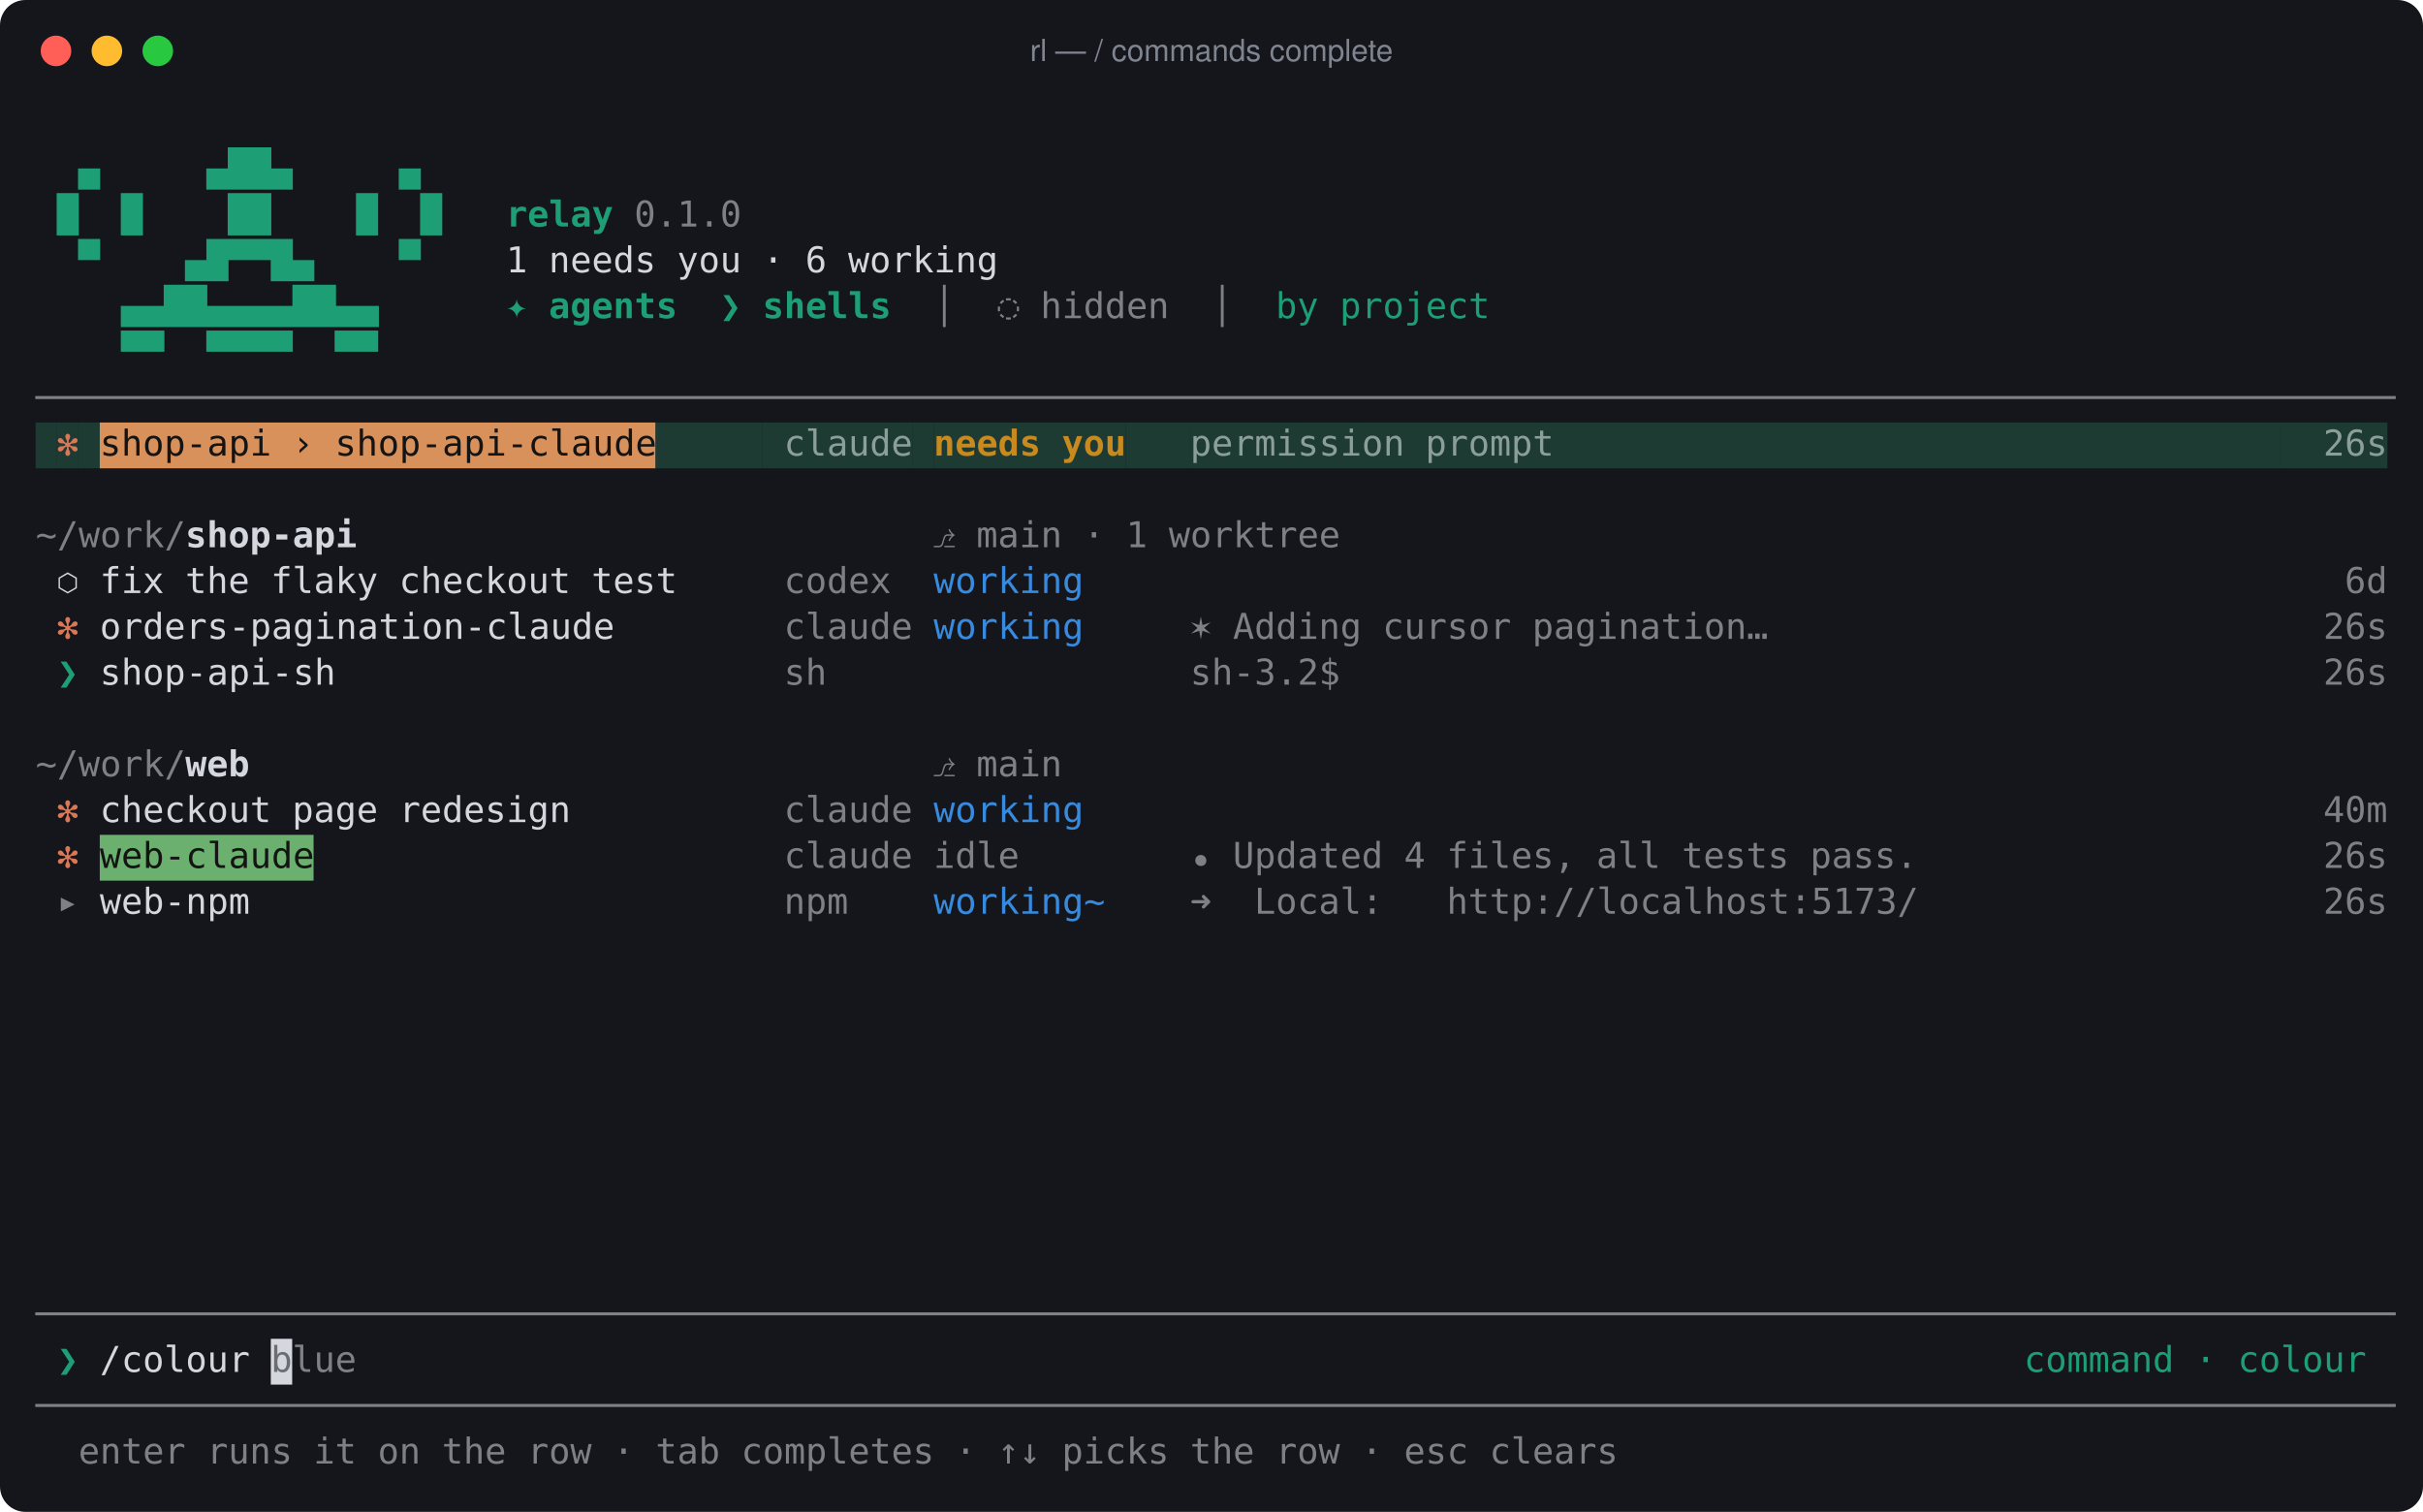
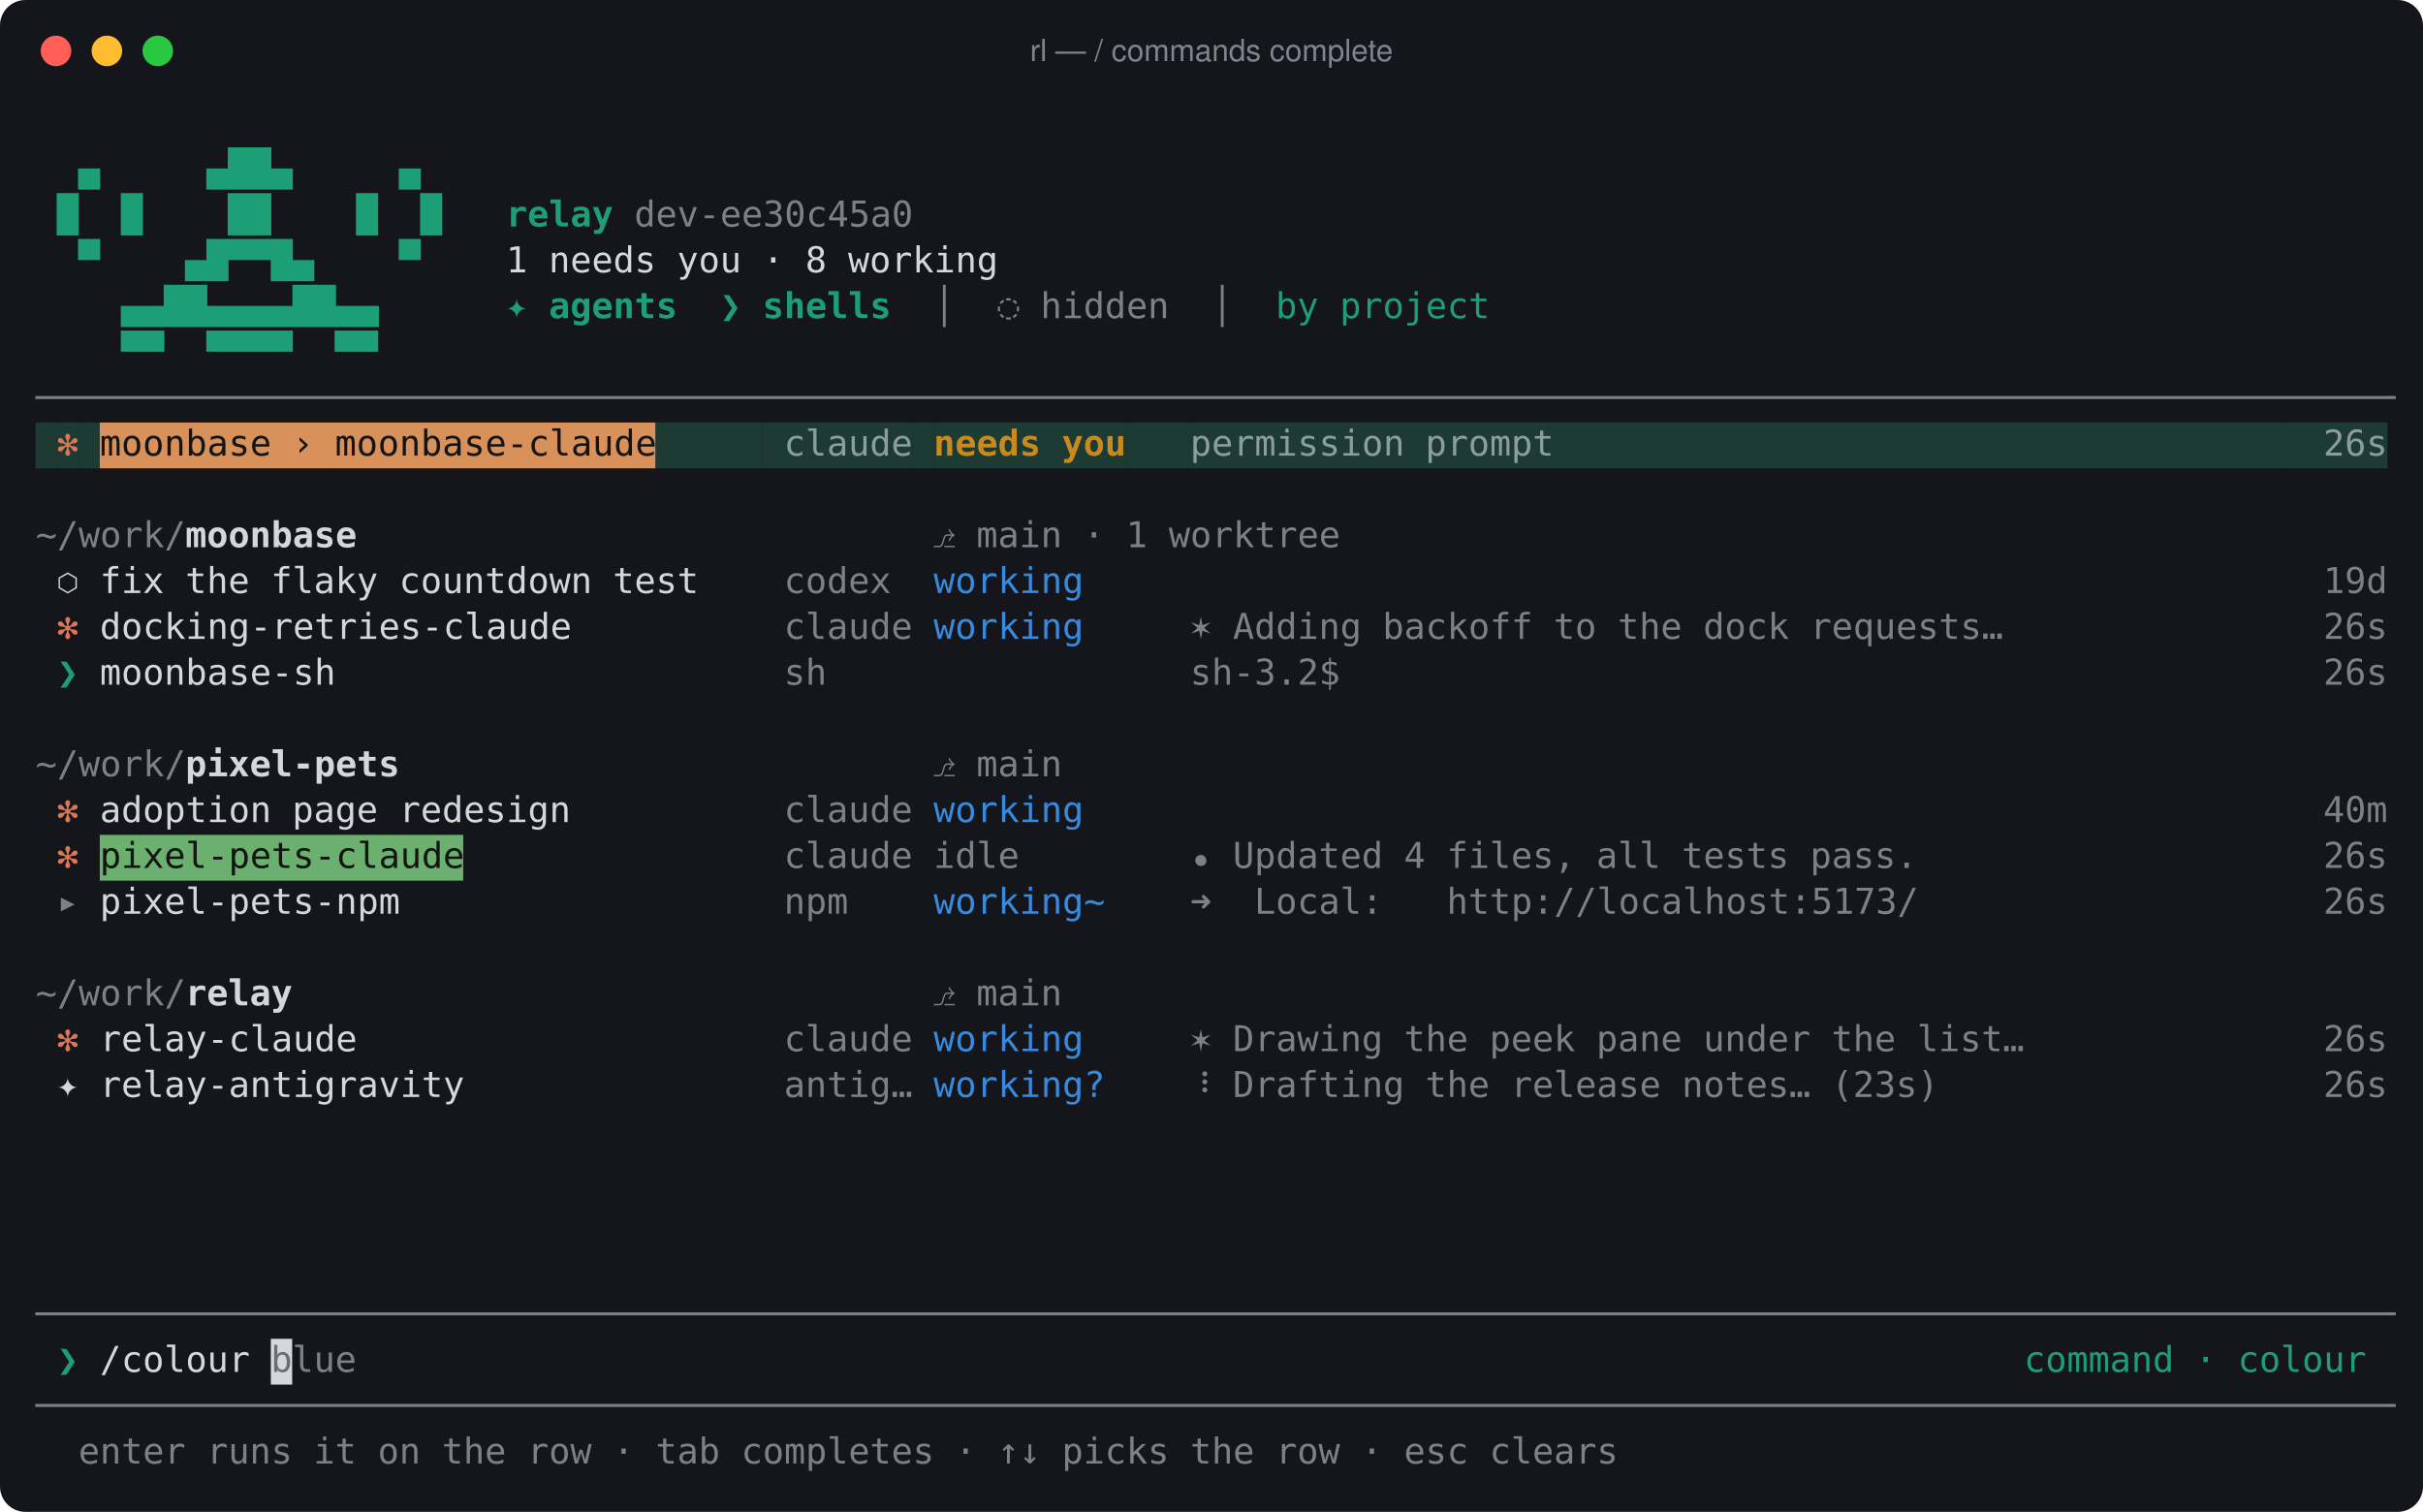
<svg xmlns="http://www.w3.org/2000/svg" width="952" height="594" viewBox="0 0 952 594" role="img" aria-label="rl — / commands complete">
  <rect width="100%" height="100%" rx="10" fill="#14161b" />
  <circle cx="22" cy="20" r="6" fill="#ff5f57" />
  <circle cx="42" cy="20" r="6" fill="#febc2e" />
  <circle cx="62" cy="20" r="6" fill="#28c840" />
  <text x="476" y="24" fill="#7f8590" font-family="-apple-system, Segoe UI, Helvetica, Arial, sans-serif" font-size="12" text-anchor="middle">rl — / commands complete</text>
  <g font-family="ui-monospace, SFMono-Regular, Menlo, Consolas, 'DejaVu Sans Mono', monospace" font-size="14" fill="#d4d7dd" xml:space="preserve">
    <rect x="14.0" y="166" width="8.4" height="18" fill="#1d3a33" />
    <rect x="22.4" y="166" width="8.4" height="18" fill="#1d3a33" />
    <rect x="30.8" y="166" width="8.4" height="18" fill="#1d3a33" />
    <rect x="39.2" y="166" width="218.4" height="18" fill="#d9915b" />
    <rect x="257.6" y="166" width="42.0" height="18" fill="#1d3a33" />
    <rect x="299.6" y="166" width="58.8" height="18" fill="#1d3a33" />
    <rect x="358.4" y="166" width="8.4" height="18" fill="#1d3a33" />
    <rect x="366.8" y="166" width="75.6" height="18" fill="#1d3a33" />
    <rect x="442.4" y="166" width="25.2" height="18" fill="#1d3a33" />
    <rect x="467.6" y="166" width="428.4" height="18" fill="#1d3a33" />
    <rect x="896.0" y="166" width="8.4" height="18" fill="#1d3a33" />
    <rect x="904.4" y="166" width="33.6" height="18" fill="#1d3a33" />
-     <rect x="39.2" y="328" width="84.0" height="18" fill="#6bb06e" />
+     <rect x="39.2" y="328" width="142.8" height="18" fill="#6bb06e" />
    <rect x="106.4" y="526" width="8.4" height="18" fill="#d4d7dd" />
    <text x="30.8" y="71" fill="#1d9e75">▄</text>
    <text x="81.2 89.6 98.0 106.4" y="71" fill="#1d9e75">▄██▄</text>
    <text x="156.8" y="71" fill="#1d9e75">▄</text>
    <text x="22.4" y="89" fill="#1d9e75">█</text>
    <text x="47.6" y="89" fill="#1d9e75">█</text>
    <text x="89.6 98.0" y="89" fill="#1d9e75">██</text>
    <text x="140.0" y="89" fill="#1d9e75">█</text>
    <text x="165.2" y="89" fill="#1d9e75">█</text>
    <text x="198.8 207.2 215.6 224.0 232.4" y="89" fill="#1d9e75" font-weight="bold">relay</text>
-     <text x="249.2 257.6 266.0 274.4 282.8" y="89" opacity="0.55">0.1.0</text>
+     <text x="249.2 257.6 266.0 274.4 282.8 291.2 299.6 308.0 316.4 324.8 333.2 341.6 350.0" y="89" opacity="0.55">dev-ee30c45a0</text>
    <text x="30.8" y="107" fill="#1d9e75">▀</text>
    <text x="72.8 81.2 89.6 98.0 106.4 114.8" y="107" fill="#1d9e75">▄█▀▀█▄</text>
    <text x="156.8" y="107" fill="#1d9e75">▀</text>
    <text x="198.8" y="107">1</text>
    <text x="215.6 224.0 232.4 240.8 249.2" y="107">needs</text>
    <text x="266.0 274.4 282.8" y="107">you</text>
    <text x="299.6" y="107">·</text>
-     <text x="316.4" y="107">6</text>
+     <text x="316.4" y="107">8</text>
    <text x="333.2 341.6 350.0 358.4 366.8 375.2 383.6" y="107">working</text>
    <text x="47.6 56.0 64.4 72.8 81.2 89.6 98.0 106.4 114.8 123.2 131.6 140.0" y="125" fill="#1d9e75">▄▄██▄▄▄▄██▄▄</text>
    <text x="198.8" y="125" fill="#1d9e75" font-weight="bold">✦</text>
    <text x="215.6 224.0 232.4 240.8 249.2 257.6" y="125" fill="#1d9e75" font-weight="bold">agents</text>
    <text x="282.8" y="125" fill="#1d9e75" font-weight="bold">❯</text>
    <text x="299.6 308.0 316.4 324.8 333.2 341.6" y="125" fill="#1d9e75" font-weight="bold">shells</text>
    <text x="366.8" y="125" opacity="0.55">│</text>
    <text x="392.0" y="125" opacity="0.55">◌</text>
    <text x="408.8 417.2 425.6 434.0 442.4 450.8" y="125" opacity="0.55">hidden</text>
    <text x="476.0" y="125" opacity="0.55">│</text>
    <text x="501.2 509.6" y="125" fill="#1d9e75">by</text>
    <text x="526.4 534.8 543.2 551.6 560.0 568.4 576.8" y="125" fill="#1d9e75">project</text>
    <text x="47.6 56.0" y="143" fill="#1d9e75">▀▀</text>
    <text x="81.2 89.6 98.0 106.4" y="143" fill="#1d9e75">▀▀▀▀</text>
    <text x="131.6 140.0" y="143" fill="#1d9e75">▀▀</text>
    <text x="14.0 22.4 30.8 39.2 47.6 56.0 64.4 72.8 81.2 89.6 98.0 106.4 114.8 123.2 131.6 140.0 148.4 156.8 165.2 173.6 182.0 190.4 198.8 207.2 215.6 224.0 232.4 240.8 249.2 257.6 266.0 274.4 282.8 291.2 299.6 308.0 316.4 324.8 333.2 341.6 350.0 358.4 366.8 375.2 383.6 392.0 400.4 408.8 417.2 425.6 434.0 442.4 450.8 459.2 467.6 476.0 484.4 492.8 501.2 509.6 518.0 526.4 534.8 543.2 551.6 560.0 568.4 576.8 585.2 593.6 602.0 610.4 618.8 627.2 635.6 644.0 652.4 660.8 669.2 677.6 686.0 694.4 702.8 711.2 719.6 728.0 736.4 744.8 753.2 761.6 770.0 778.4 786.8 795.2 803.6 812.0 820.4 828.8 837.2 845.6 854.0 862.4 870.8 879.2 887.6 896.0 904.4 912.8 921.2 929.6" y="161" opacity="0.55">──────────────────────────────────────────────────────────────────────────────────────────────────────────────</text>
    <text x="22.4" y="179" fill="#d97757">✻</text>
-     <text x="39.2 47.6 56.0 64.4 72.8 81.2 89.6 98.0" y="179" fill="#141414">shop-api</text>
+     <text x="39.2 47.6 56.0 64.4 72.8 81.2 89.6 98.0" y="179" fill="#141414">moonbase</text>
    <text x="114.8" y="179" fill="#141414">›</text>
-     <text x="131.6 140.0 148.4 156.8 165.2 173.6 182.0 190.4 198.8 207.2 215.6 224.0 232.4 240.8 249.2" y="179" fill="#141414">shop-api-claude</text>
+     <text x="131.6 140.0 148.4 156.8 165.2 173.6 182.0 190.4 198.8 207.2 215.6 224.0 232.4 240.8 249.2" y="179" fill="#141414">moonbase-claude</text>
    <text x="308.0 316.4 324.8 333.2 341.6 350.0" y="179" fill="#e8f0ed" opacity="0.55">claude</text>
    <text x="366.8 375.2 383.6 392.0 400.4" y="179" fill="#c88a1e" font-weight="bold">needs</text>
    <text x="417.2 425.6 434.0" y="179" fill="#c88a1e" font-weight="bold">you</text>
    <text x="467.6 476.0 484.4 492.8 501.2 509.6 518.0 526.4 534.8 543.2" y="179" fill="#e8f0ed" opacity="0.55">permission</text>
    <text x="560.0 568.4 576.8 585.2 593.6 602.0" y="179" fill="#e8f0ed" opacity="0.55">prompt</text>
    <text x="912.8 921.2 929.6" y="179" fill="#e8f0ed" opacity="0.55">26s</text>
    <text x="14.0 22.4 30.8 39.2 47.6 56.0 64.4" y="215" opacity="0.55">~/work/</text>
-     <text x="72.8 81.2 89.6 98.0 106.4 114.8 123.2 131.6" y="215" font-weight="bold">shop-api</text>
+     <text x="72.8 81.2 89.6 98.0 106.4 114.8 123.2 131.6" y="215" font-weight="bold">moonbase</text>
    <text x="366.8" y="215" opacity="0.55">⎇</text>
    <text x="383.6 392.0 400.4 408.8" y="215" opacity="0.55">main</text>
    <text x="425.6" y="215" opacity="0.55">·</text>
    <text x="442.4" y="215" opacity="0.55">1</text>
    <text x="459.2 467.6 476.0 484.4 492.8 501.2 509.6 518.0" y="215" opacity="0.55">worktree</text>
    <text x="22.4" y="233">⬡</text>
    <text x="39.2 47.6 56.0" y="233">fix</text>
    <text x="72.8 81.2 89.6" y="233">the</text>
    <text x="106.4 114.8 123.2 131.6 140.0" y="233">flaky</text>
-     <text x="156.8 165.2 173.6 182.0 190.4 198.8 207.2 215.6" y="233">checkout</text>
-     <text x="232.4 240.8 249.2 257.6" y="233">test</text>
+     <text x="156.8 165.2 173.6 182.0 190.4 198.8 207.2 215.6 224.0" y="233">countdown</text>
+     <text x="240.8 249.2 257.6 266.0" y="233">test</text>
    <text x="308.0 316.4 324.8 333.2 341.6" y="233" opacity="0.55">codex</text>
    <text x="366.8 375.2 383.6 392.0 400.4 408.8 417.2" y="233" fill="#378add">working</text>
-     <text x="921.2 929.6" y="233" opacity="0.55">6d</text>
+     <text x="912.8 921.2 929.6" y="233" opacity="0.55">19d</text>
    <text x="22.4" y="251" fill="#d97757">✻</text>
-     <text x="39.2 47.6 56.0 64.4 72.8 81.2 89.6 98.0 106.4 114.8 123.2 131.6 140.0 148.4 156.8 165.2 173.6 182.0 190.4 198.8 207.2 215.6 224.0 232.4" y="251">orders-pagination-claude</text>
+     <text x="39.2 47.6 56.0 64.4 72.8 81.2 89.6 98.0 106.4 114.8 123.2 131.6 140.0 148.4 156.8 165.2 173.6 182.0 190.4 198.8 207.2 215.6" y="251">docking-retries-claude</text>
    <text x="308.0 316.4 324.8 333.2 341.6 350.0" y="251" opacity="0.55">claude</text>
    <text x="366.8 375.2 383.6 392.0 400.4 408.8 417.2" y="251" fill="#378add">working</text>
    <text x="467.6" y="251" opacity="0.55">✶</text>
    <text x="484.4 492.8 501.2 509.6 518.0 526.4" y="251" opacity="0.55">Adding</text>
-     <text x="543.2 551.6 560.0 568.4 576.8 585.2" y="251" opacity="0.55">cursor</text>
-     <text x="602.0 610.4 618.8 627.2 635.6 644.0 652.4 660.8 669.2 677.6 686.0" y="251" opacity="0.55">pagination…</text>
+     <text x="543.2 551.6 560.0 568.4 576.8 585.2 593.6" y="251" opacity="0.55">backoff</text>
+     <text x="610.4 618.8" y="251" opacity="0.55">to</text>
+     <text x="635.6 644.0 652.4" y="251" opacity="0.55">the</text>
+     <text x="669.2 677.6 686.0 694.4" y="251" opacity="0.55">dock</text>
+     <text x="711.2 719.6 728.0 736.4 744.8 753.2 761.6 770.0 778.4" y="251" opacity="0.55">requests…</text>
    <text x="912.8 921.2 929.6" y="251" opacity="0.55">26s</text>
    <text x="22.4" y="269" fill="#1d9e75">❯</text>
-     <text x="39.2 47.6 56.0 64.4 72.8 81.2 89.6 98.0 106.4 114.8 123.2" y="269">shop-api-sh</text>
+     <text x="39.2 47.6 56.0 64.4 72.8 81.2 89.6 98.0 106.4 114.8 123.2" y="269">moonbase-sh</text>
    <text x="308.0 316.4" y="269" opacity="0.55">sh</text>
    <text x="467.6 476.0 484.4 492.8 501.2 509.6 518.0" y="269" opacity="0.55">sh-3.2$</text>
    <text x="912.8 921.2 929.6" y="269" opacity="0.55">26s</text>
    <text x="14.0 22.4 30.8 39.2 47.6 56.0 64.4" y="305" opacity="0.55">~/work/</text>
-     <text x="72.8 81.2 89.6" y="305" font-weight="bold">web</text>
+     <text x="72.8 81.2 89.6 98.0 106.4 114.8 123.2 131.6 140.0 148.4" y="305" font-weight="bold">pixel-pets</text>
    <text x="366.8" y="305" opacity="0.55">⎇</text>
    <text x="383.6 392.0 400.4 408.8" y="305" opacity="0.55">main</text>
    <text x="22.4" y="323" fill="#d97757">✻</text>
-     <text x="39.2 47.6 56.0 64.4 72.8 81.2 89.6 98.0" y="323">checkout</text>
+     <text x="39.2 47.6 56.0 64.4 72.8 81.2 89.6 98.0" y="323">adoption</text>
    <text x="114.8 123.2 131.6 140.0" y="323">page</text>
    <text x="156.8 165.2 173.6 182.0 190.4 198.8 207.2 215.6" y="323">redesign</text>
    <text x="308.0 316.4 324.8 333.2 341.6 350.0" y="323" opacity="0.55">claude</text>
    <text x="366.8 375.2 383.6 392.0 400.4 408.8 417.2" y="323" fill="#378add">working</text>
    <text x="912.8 921.2 929.6" y="323" opacity="0.55">40m</text>
    <text x="22.4" y="341" fill="#d97757">✻</text>
-     <text x="39.2 47.6 56.0 64.4 72.8 81.2 89.6 98.0 106.4 114.8" y="341" fill="#141414">web-claude</text>
+     <text x="39.2 47.6 56.0 64.4 72.8 81.2 89.6 98.0 106.4 114.8 123.2 131.6 140.0 148.4 156.8 165.2 173.6" y="341" fill="#141414">pixel-pets-claude</text>
    <text x="308.0 316.4 324.8 333.2 341.6 350.0" y="341" opacity="0.55">claude</text>
    <text x="366.8 375.2 383.6 392.0" y="341" opacity="0.55">idle</text>
    <text x="467.6" y="341" opacity="0.55">⏺</text>
    <text x="484.4 492.8 501.2 509.6 518.0 526.4 534.8" y="341" opacity="0.55">Updated</text>
    <text x="551.6" y="341" opacity="0.55">4</text>
    <text x="568.4 576.8 585.2 593.6 602.0 610.4" y="341" opacity="0.55">files,</text>
    <text x="627.2 635.6 644.0" y="341" opacity="0.55">all</text>
    <text x="660.8 669.2 677.6 686.0 694.4" y="341" opacity="0.55">tests</text>
    <text x="711.2 719.6 728.0 736.4 744.8" y="341" opacity="0.55">pass.</text>
    <text x="912.8 921.2 929.6" y="341" opacity="0.55">26s</text>
    <text x="22.4" y="359" opacity="0.55">▸</text>
-     <text x="39.2 47.6 56.0 64.4 72.8 81.2 89.6" y="359">web-npm</text>
+     <text x="39.2 47.6 56.0 64.4 72.8 81.2 89.6 98.0 106.4 114.8 123.2 131.6 140.0 148.4" y="359">pixel-pets-npm</text>
    <text x="308.0 316.4 324.8" y="359" opacity="0.55">npm</text>
    <text x="366.8 375.2 383.6 392.0 400.4 408.8 417.2 425.6" y="359" fill="#378add">working~</text>
    <text x="467.6" y="359" opacity="0.55">➜</text>
    <text x="492.8 501.2 509.6 518.0 526.4 534.8" y="359" opacity="0.55">Local:</text>
    <text x="568.4 576.8 585.2 593.6 602.0 610.4 618.8 627.2 635.6 644.0 652.4 660.8 669.2 677.6 686.0 694.4 702.8 711.2 719.6 728.0 736.4 744.8" y="359" opacity="0.55">http://localhost:5173/</text>
    <text x="912.8 921.2 929.6" y="359" opacity="0.55">26s</text>
+     <text x="14.0 22.4 30.8 39.2 47.6 56.0 64.4" y="395" opacity="0.55">~/work/</text>
+     <text x="72.8 81.2 89.6 98.0 106.4" y="395" font-weight="bold">relay</text>
+     <text x="366.8" y="395" opacity="0.55">⎇</text>
+     <text x="383.6 392.0 400.4 408.8" y="395" opacity="0.55">main</text>
+     <text x="22.4" y="413" fill="#d97757">✻</text>
+     <text x="39.2 47.6 56.0 64.4 72.8 81.2 89.6 98.0 106.4 114.8 123.2 131.6" y="413">relay-claude</text>
+     <text x="308.0 316.4 324.8 333.2 341.6 350.0" y="413" opacity="0.55">claude</text>
+     <text x="366.8 375.2 383.6 392.0 400.4 408.8 417.2" y="413" fill="#378add">working</text>
+     <text x="467.6" y="413" opacity="0.55">✶</text>
+     <text x="484.4 492.8 501.2 509.6 518.0 526.4 534.8" y="413" opacity="0.55">Drawing</text>
+     <text x="551.6 560.0 568.4" y="413" opacity="0.55">the</text>
+     <text x="585.2 593.6 602.0 610.4" y="413" opacity="0.55">peek</text>
+     <text x="627.2 635.6 644.0 652.4" y="413" opacity="0.55">pane</text>
+     <text x="669.2 677.6 686.0 694.4 702.8" y="413" opacity="0.55">under</text>
+     <text x="719.6 728.0 736.4" y="413" opacity="0.55">the</text>
+     <text x="753.2 761.6 770.0 778.4 786.8" y="413" opacity="0.55">list…</text>
+     <text x="912.8 921.2 929.6" y="413" opacity="0.55">26s</text>
+     <text x="22.4" y="431">✦</text>
+     <text x="39.2 47.6 56.0 64.4 72.8 81.2 89.6 98.0 106.4 114.8 123.2 131.6 140.0 148.4 156.8 165.2 173.6" y="431">relay-antigravity</text>
+     <text x="308.0 316.4 324.8 333.2 341.6 350.0" y="431" opacity="0.55">antig…</text>
+     <text x="366.8 375.2 383.6 392.0 400.4 408.8 417.2 425.6" y="431" fill="#378add">working?</text>
+     <text x="467.6" y="431" opacity="0.55">⠸</text>
+     <text x="484.4 492.8 501.2 509.6 518.0 526.4 534.8 543.2" y="431" opacity="0.55">Drafting</text>
+     <text x="560.0 568.4 576.8" y="431" opacity="0.55">the</text>
+     <text x="593.6 602.0 610.4 618.8 627.2 635.6 644.0" y="431" opacity="0.55">release</text>
+     <text x="660.8 669.2 677.6 686.0 694.4 702.8" y="431" opacity="0.55">notes…</text>
+     <text x="719.6 728.0 736.4 744.8 753.2" y="431" opacity="0.55">(23s)</text>
+     <text x="912.8 921.2 929.6" y="431" opacity="0.55">26s</text>
    <text x="14.0 22.4 30.8 39.2 47.6 56.0 64.4 72.8 81.2 89.6 98.0 106.4 114.8 123.2 131.6 140.0 148.4 156.8 165.2 173.6 182.0 190.4 198.8 207.2 215.6 224.0 232.4 240.8 249.2 257.6 266.0 274.4 282.8 291.2 299.6 308.0 316.4 324.8 333.2 341.6 350.0 358.4 366.8 375.2 383.6 392.0 400.4 408.8 417.2 425.6 434.0 442.4 450.8 459.2 467.6 476.0 484.4 492.8 501.2 509.6 518.0 526.4 534.8 543.2 551.6 560.0 568.4 576.8 585.2 593.6 602.0 610.4 618.8 627.2 635.6 644.0 652.4 660.8 669.2 677.6 686.0 694.4 702.8 711.2 719.6 728.0 736.4 744.8 753.2 761.6 770.0 778.4 786.8 795.2 803.6 812.0 820.4 828.8 837.2 845.6 854.0 862.4 870.8 879.2 887.6 896.0 904.4 912.8 921.2 929.6" y="521" opacity="0.55">──────────────────────────────────────────────────────────────────────────────────────────────────────────────</text>
    <text x="22.4" y="539" fill="#1d9e75">❯</text>
    <text x="39.2 47.6 56.0 64.4 72.8 81.2 89.6" y="539">/colour</text>
    <text x="106.4" y="539" fill="#14161b" opacity="0.55">b</text>
    <text x="114.8 123.2 131.6" y="539" opacity="0.55">lue</text>
    <text x="795.2 803.6 812.0 820.4 828.8 837.2 845.6" y="539" fill="#1d9e75">command</text>
    <text x="862.4" y="539" fill="#1d9e75">·</text>
    <text x="879.2 887.6 896.0 904.4 912.8 921.2" y="539" fill="#1d9e75">colour</text>
    <text x="14.0 22.4 30.8 39.2 47.6 56.0 64.4 72.8 81.2 89.6 98.0 106.4 114.8 123.2 131.6 140.0 148.4 156.8 165.2 173.6 182.0 190.4 198.8 207.2 215.6 224.0 232.4 240.8 249.2 257.6 266.0 274.4 282.8 291.2 299.6 308.0 316.4 324.8 333.2 341.6 350.0 358.4 366.8 375.2 383.6 392.0 400.4 408.8 417.2 425.6 434.0 442.4 450.8 459.2 467.6 476.0 484.4 492.8 501.2 509.6 518.0 526.4 534.8 543.2 551.6 560.0 568.4 576.8 585.2 593.6 602.0 610.4 618.8 627.2 635.6 644.0 652.4 660.8 669.2 677.6 686.0 694.4 702.8 711.2 719.6 728.0 736.4 744.8 753.2 761.6 770.0 778.4 786.8 795.2 803.6 812.0 820.4 828.8 837.2 845.6 854.0 862.4 870.8 879.2 887.6 896.0 904.4 912.8 921.2 929.6" y="557" opacity="0.55">──────────────────────────────────────────────────────────────────────────────────────────────────────────────</text>
    <text x="30.8 39.2 47.6 56.0 64.4" y="575" opacity="0.55">enter</text>
    <text x="81.2 89.6 98.0 106.4" y="575" opacity="0.55">runs</text>
    <text x="123.2 131.6" y="575" opacity="0.55">it</text>
    <text x="148.4 156.8" y="575" opacity="0.55">on</text>
    <text x="173.6 182.0 190.4" y="575" opacity="0.55">the</text>
    <text x="207.2 215.6 224.0" y="575" opacity="0.55">row</text>
    <text x="240.8" y="575" opacity="0.55">·</text>
    <text x="257.6 266.0 274.4" y="575" opacity="0.55">tab</text>
    <text x="291.2 299.6 308.0 316.4 324.8 333.2 341.6 350.0 358.4" y="575" opacity="0.55">completes</text>
    <text x="375.2" y="575" opacity="0.55">·</text>
    <text x="392.0 400.4" y="575" opacity="0.55">↑↓</text>
    <text x="417.2 425.6 434.0 442.4 450.8" y="575" opacity="0.55">picks</text>
    <text x="467.6 476.0 484.4" y="575" opacity="0.55">the</text>
    <text x="501.2 509.6 518.0" y="575" opacity="0.55">row</text>
    <text x="534.8" y="575" opacity="0.55">·</text>
    <text x="551.6 560.0 568.4" y="575" opacity="0.55">esc</text>
    <text x="585.2 593.6 602.0 610.4 618.8 627.2" y="575" opacity="0.55">clears</text>
  </g>
</svg>
